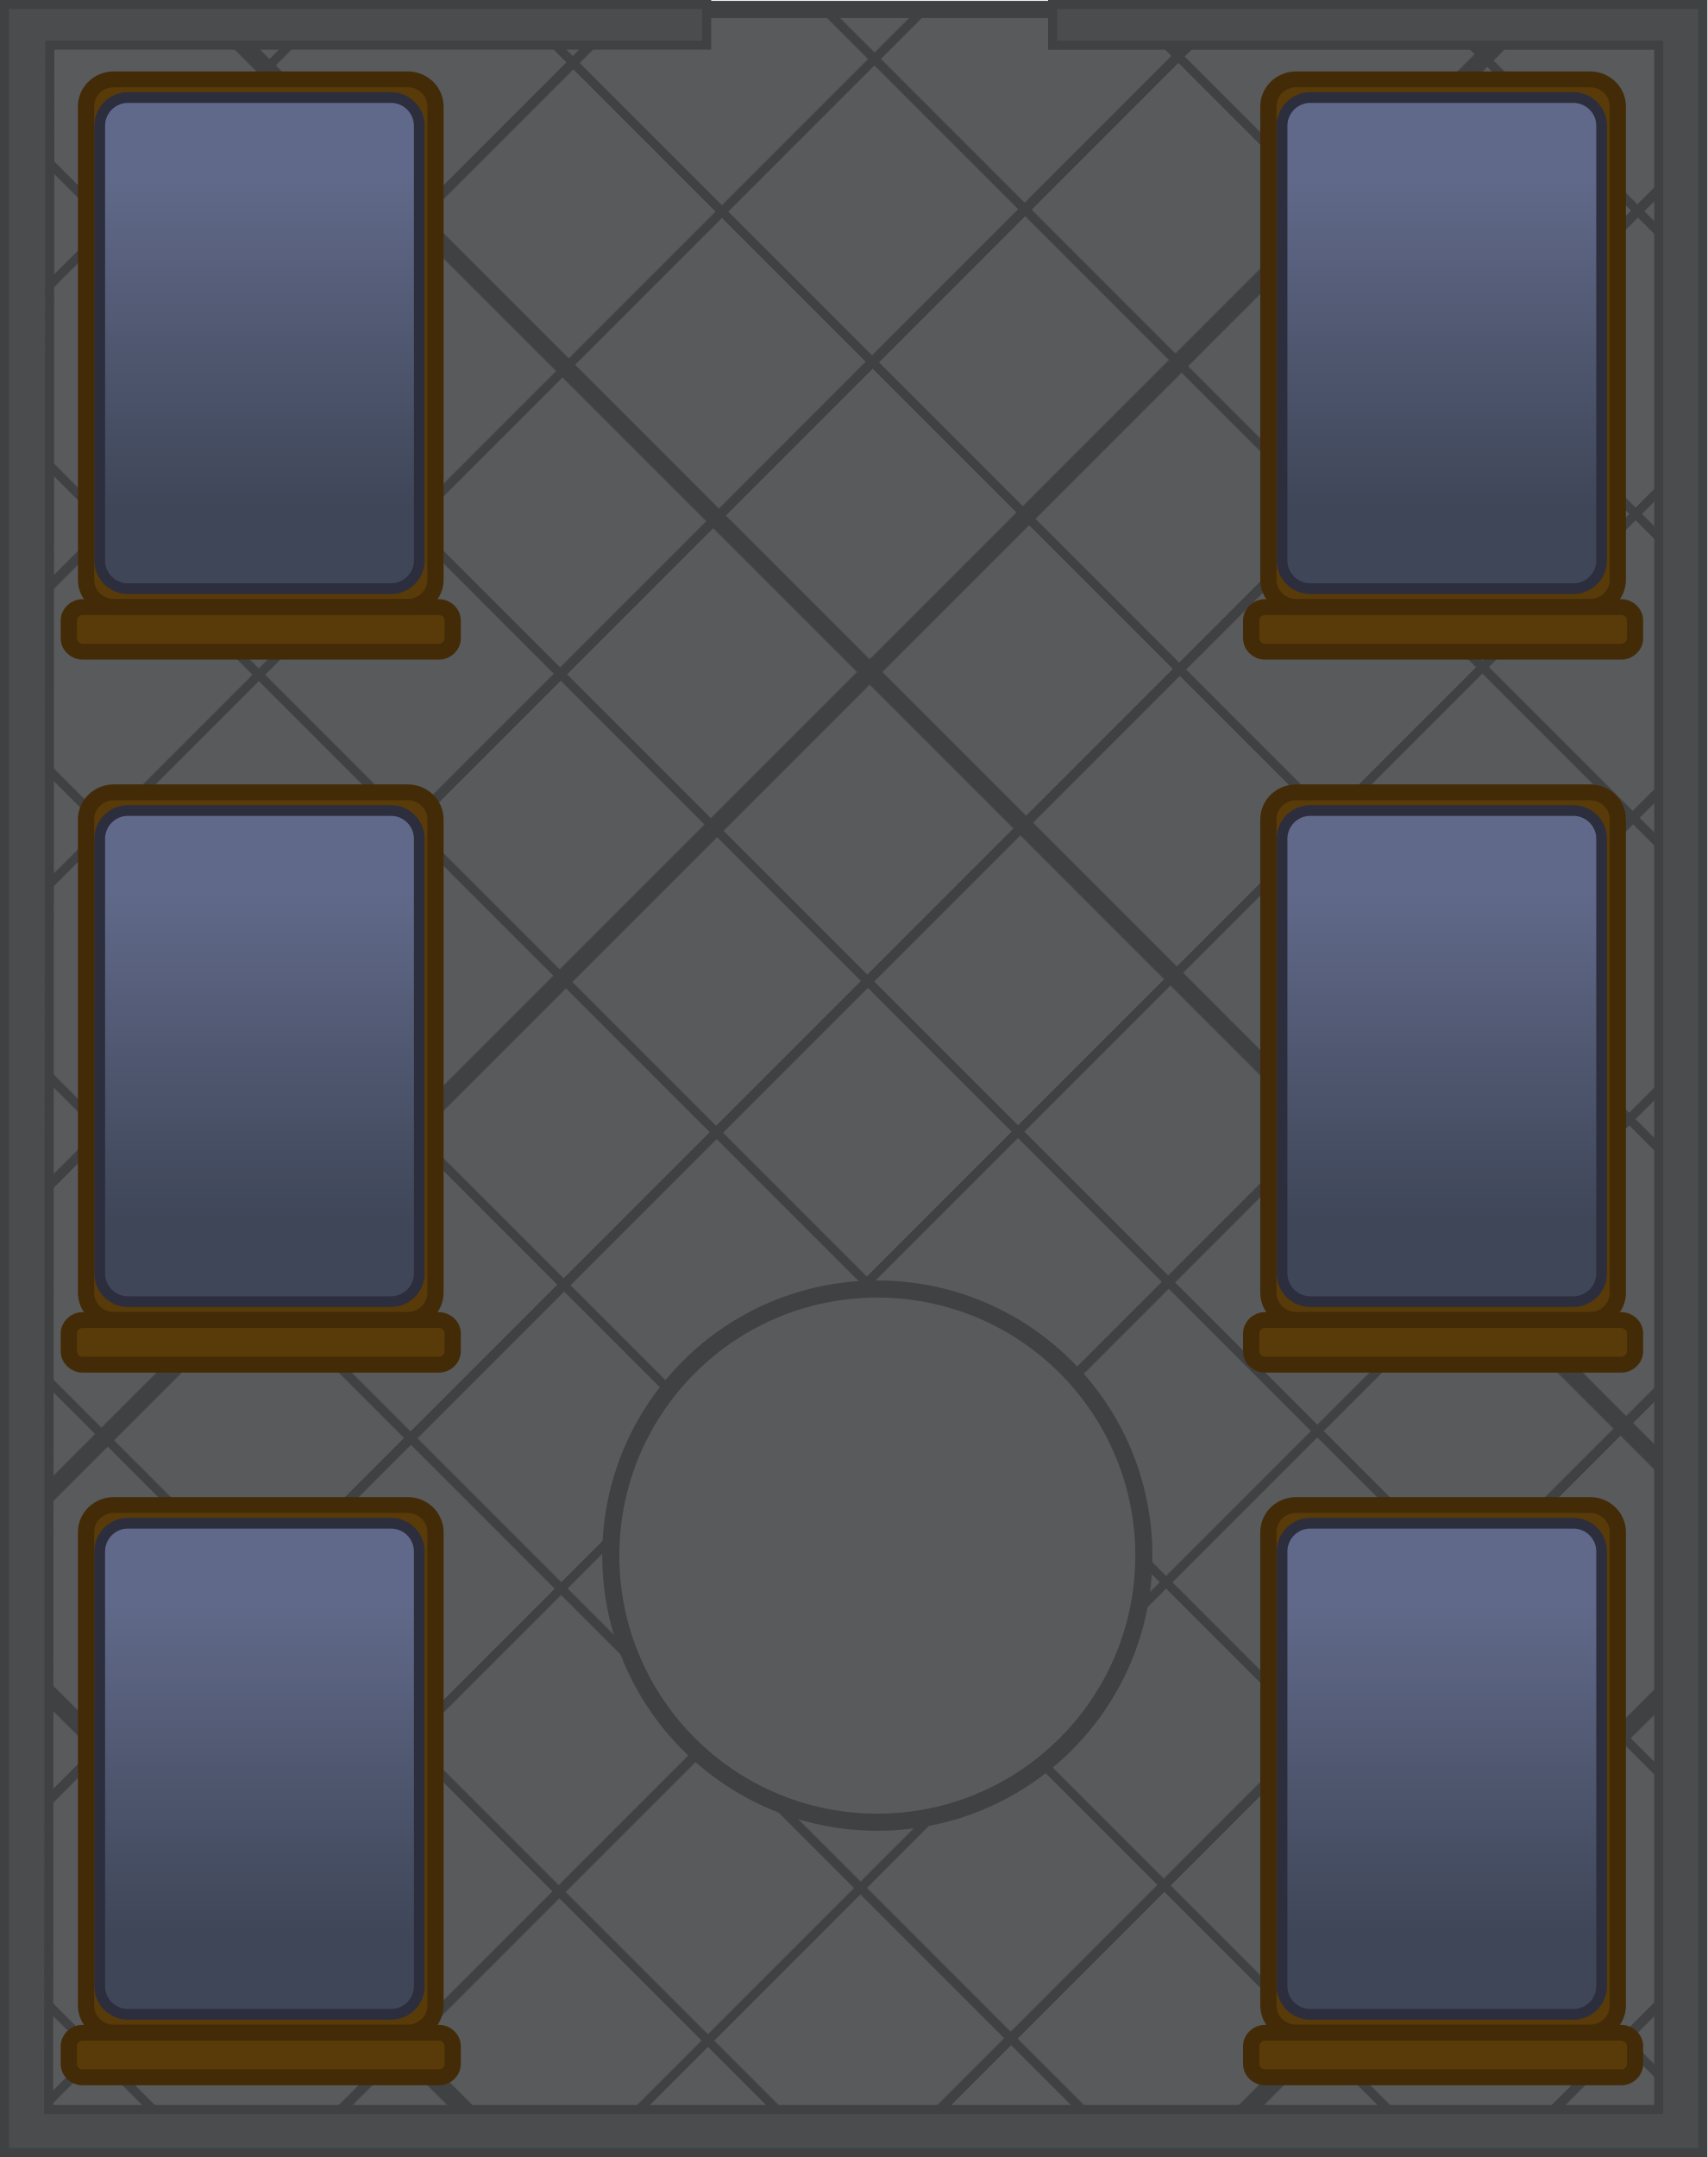
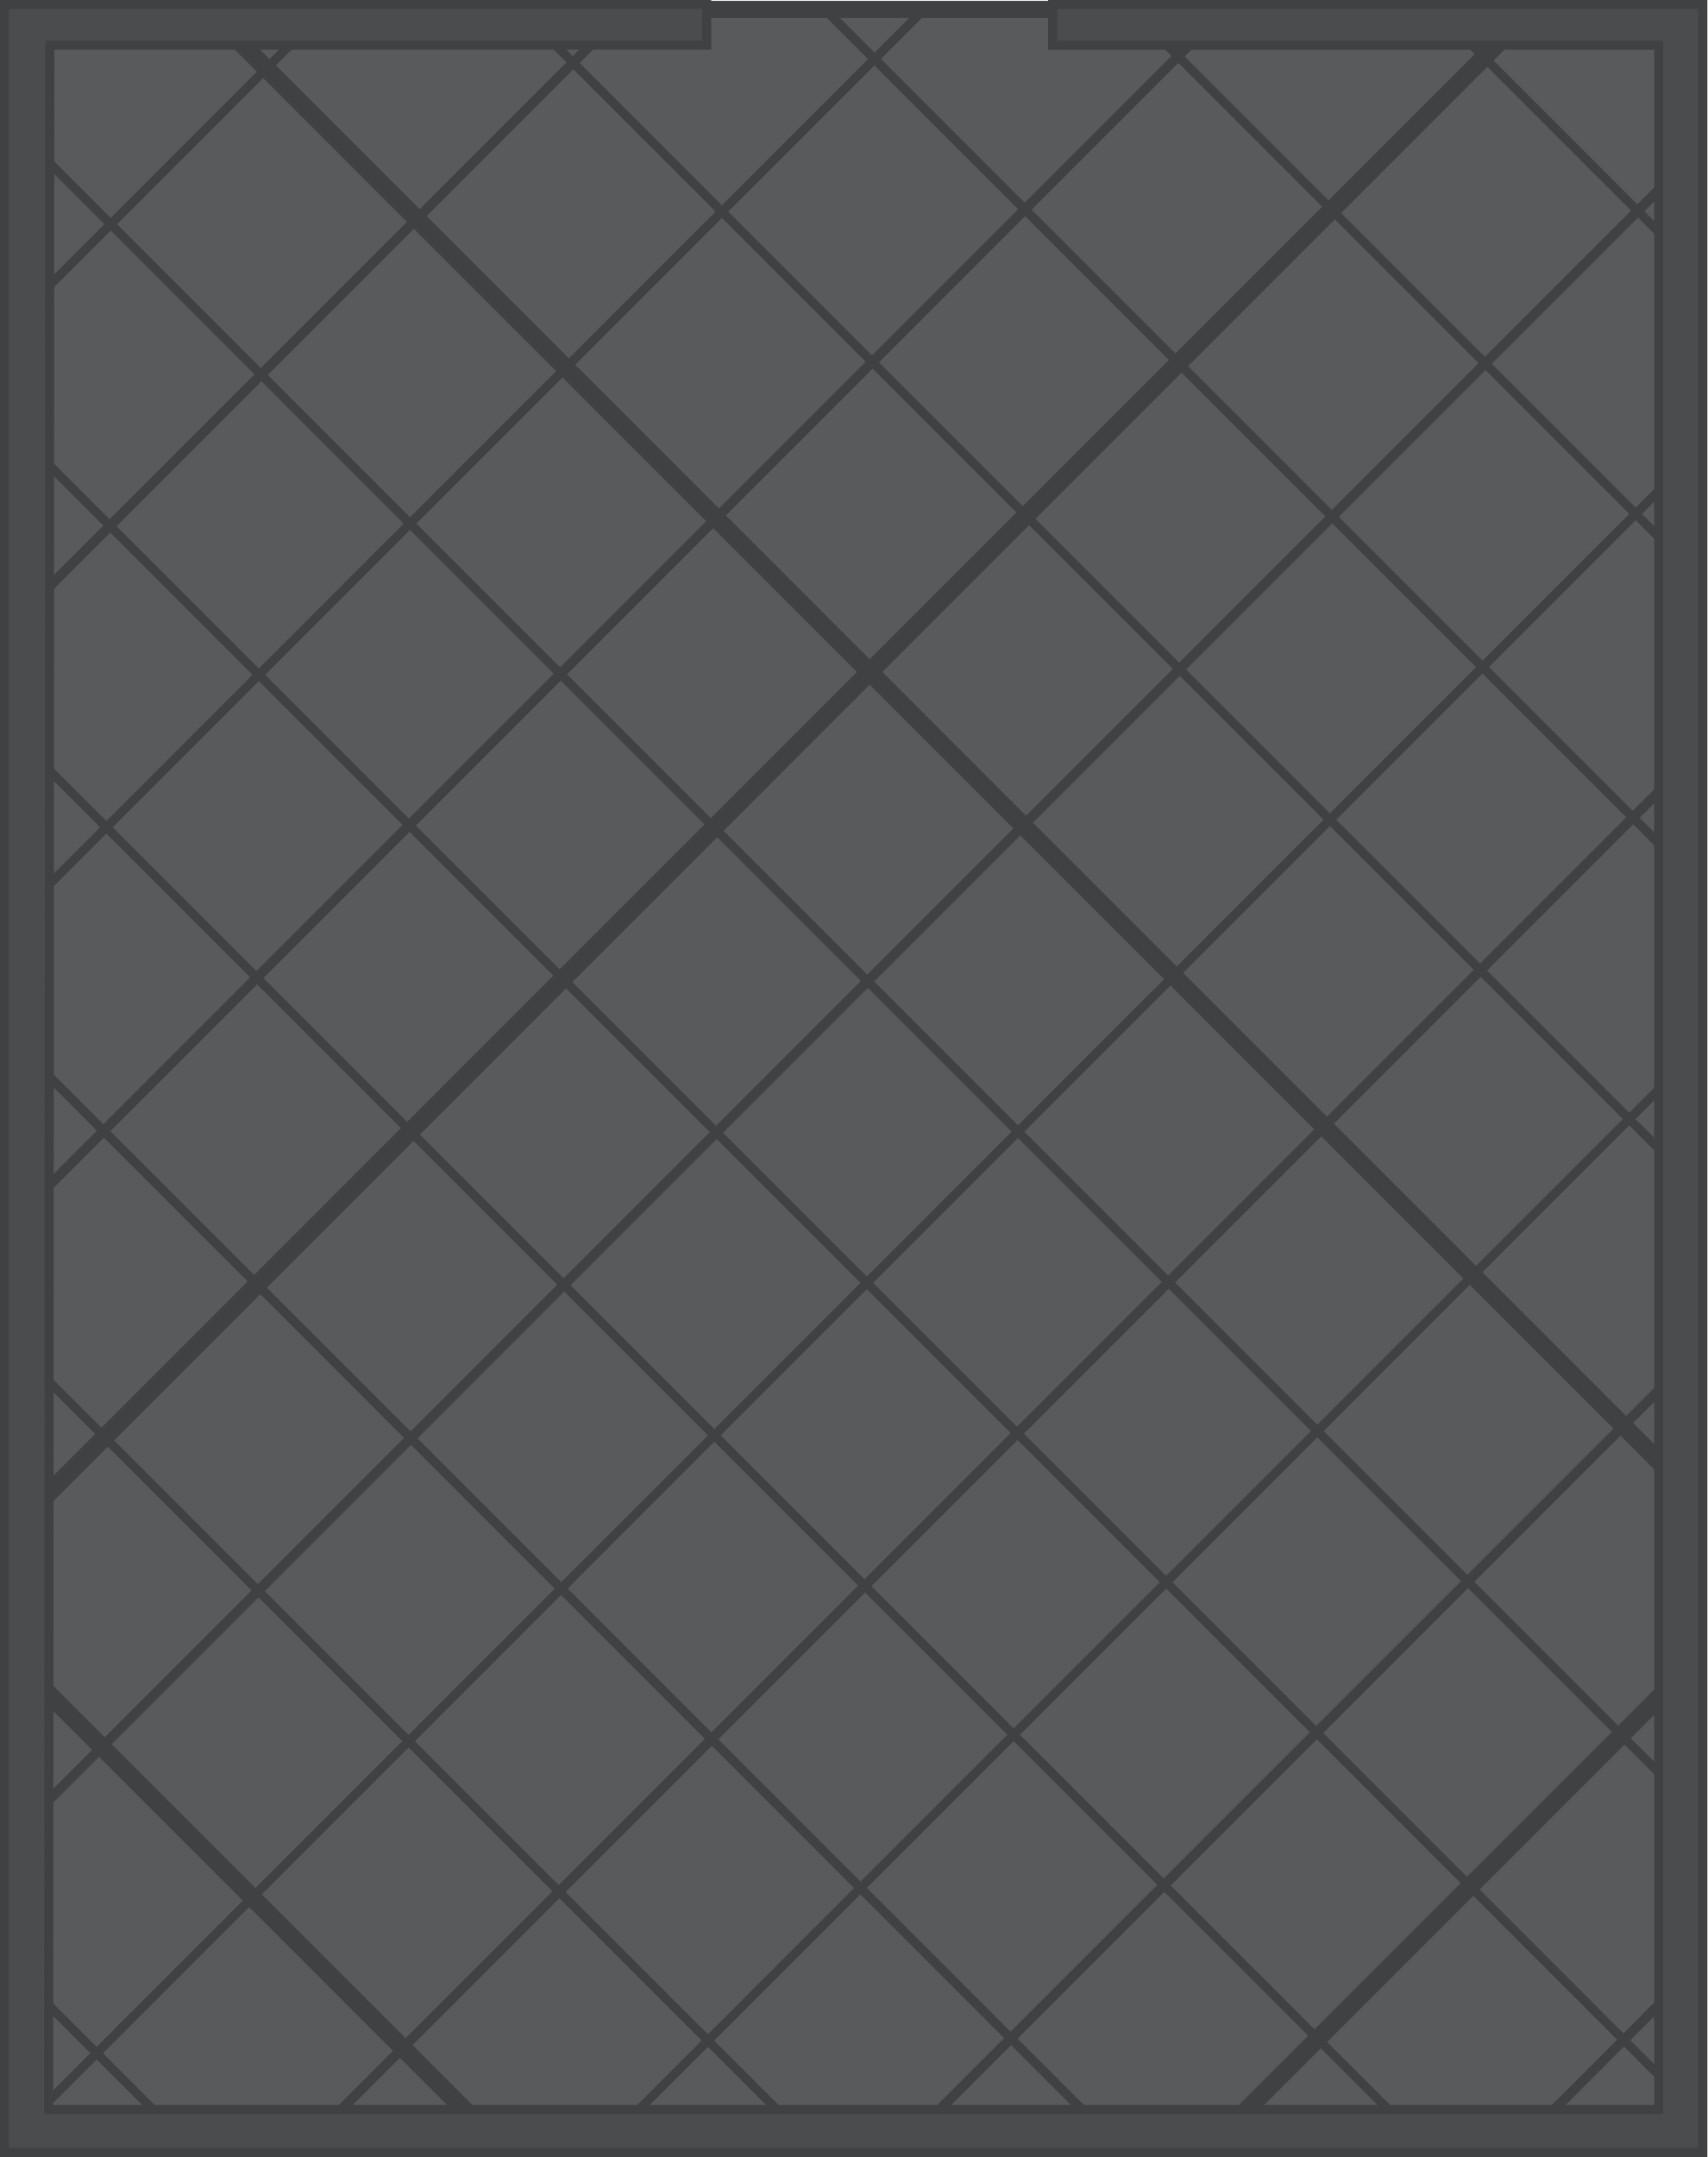
<svg xmlns="http://www.w3.org/2000/svg" xmlns:xlink="http://www.w3.org/1999/xlink" viewBox="0 0 755.412 954.199" width="755.412" height="954.199" version="1.1" id="svg14" xml:space="preserve">
  <defs id="defs14">
    <pattern xlink:href="#pattern7" preserveAspectRatio="xMidYMid" id="pattern8" patternTransform="rotate(45,353.7405,490.6383)" x="0" y="0" />
    <linearGradient id="a">
      <stop style="stop-color:#226a3f;stop-opacity:1" offset="0" id="stop1" />
      <stop style="stop-color:#2e8b4f;stop-opacity:1" offset="1" id="stop2" />
    </linearGradient>
    <linearGradient xlink:href="#a" id="b" gradientUnits="userSpaceOnUse" x1="39.004" y1="81.286" x2="122.153" y2="82.326" />
    <pattern patternUnits="userSpaceOnUse" width="143.622" height="143.622" patternTransform="translate(-1.278889e-6)" preserveAspectRatio="xMidYMid" id="pattern16">
      <rect style="fill:#585a5c;fill-opacity:1;stroke:#454648;stroke-width:7.559;stroke-dasharray:none;stroke-opacity:1" id="rect2" width="68.031" height="68.031" x="3.78" y="3.78" />
      <rect style="fill:#585a5c;fill-opacity:1;stroke:#454648;stroke-width:7.559;stroke-dasharray:none;stroke-opacity:1" id="rect14" width="68.031" height="68.031" x="71.811" y="3.78" />
      <rect style="fill:#585a5c;fill-opacity:1;stroke:#454648;stroke-width:7.559;stroke-dasharray:none;stroke-opacity:1" id="rect15" width="68.031" height="68.031" x="3.78" y="71.811" />
      <rect style="fill:#585a5c;fill-opacity:1;stroke:#454648;stroke-width:7.559;stroke-dasharray:none;stroke-opacity:1" id="rect16" width="68.031" height="68.031" x="71.811" y="71.811" />
    </pattern>
    <pattern patternUnits="userSpaceOnUse" width="113.386" height="113.386" patternTransform="translate(-3.0427451e-6)" preserveAspectRatio="xMidYMid" id="pattern24">
      <rect style="fill:#585a5c;fill-opacity:1;stroke:#404143;stroke-width:1.89;stroke-dasharray:none;stroke-opacity:1" id="rect19" width="54.803" height="54.803" x="0.945" y="0.945" />
      <rect style="fill:#585a5c;fill-opacity:1;stroke:#404143;stroke-width:1.89;stroke-dasharray:none;stroke-opacity:1" id="rect22" width="54.803" height="54.803" x="57.638" y="0.945" />
      <rect style="fill:#585a5c;fill-opacity:1;stroke:#404143;stroke-width:1.89;stroke-dasharray:none;stroke-opacity:1" id="rect23" width="54.803" height="54.803" x="0.945" y="57.638" />
      <rect style="fill:#585a5c;fill-opacity:1;stroke:#404143;stroke-width:1.89;stroke-dasharray:none;stroke-opacity:1" id="rect24" width="54.803" height="54.803" x="57.638" y="57.638" />
    </pattern>
    <radialGradient xlink:href="#a-9" id="b-0" cx="40.189" cy="30.219" fx="40.189" fy="30.219" r="23.652" gradientUnits="userSpaceOnUse" gradientTransform="matrix(0.451446,0,0,0.7742925,16.34447,19.53552)" />
    <linearGradient id="a-9">
      <stop style="stop-color:#5d6066;stop-opacity:1" offset="0" id="stop1-4" />
      <stop style="stop-color:#616670;stop-opacity:1" offset="1" id="stop2-8" />
    </linearGradient>
    <radialGradient xlink:href="#a-9" id="b-09" cx="40.189" cy="30.219" fx="40.189" fy="30.219" r="23.652" gradientUnits="userSpaceOnUse" gradientTransform="matrix(0.451446,0,0,0.7742925,16.34447,19.53552)" />
    <pattern patternUnits="userSpaceOnUse" width="567.73" height="576.495" patternTransform="translate(193.155,48.29668)" preserveAspectRatio="xMidYMid" id="pattern7" style="fill:#000000">
      <g id="g6" transform="translate(-218.4705,-48.29668)">
        <path id="rect51" style="fill:#585a5c;stroke:#404143;stroke-width:3.961" d="M 220.451,50.277 H 314.38 V 146.082 H 220.451 Z" />
        <path id="rect52" style="fill:#585a5c;stroke:#404143;stroke-width:3.961" d="m 314.772,50.277 h 93.929 v 95.805 h -93.929 z" />
        <path id="rect53" style="fill:#585a5c;stroke:#404143;stroke-width:3.961" d="M 220.451,145.682 H 314.38 V 241.487 H 220.451 Z" />
        <path id="rect54" style="fill:#585a5c;stroke:#404143;stroke-width:3.961" d="m 314.772,145.682 h 93.929 v 95.805 h -93.929 z" />
        <path id="rect55" style="fill:#585a5c;stroke:#404143;stroke-width:3.961" d="m 408.701,50.277 h 93.929 v 95.805 h -93.929 z" />
        <path id="rect56" style="fill:#585a5c;stroke:#404143;stroke-width:3.961" d="m 503.022,50.277 h 93.929 v 95.805 h -93.929 z" />
        <path id="rect57" style="fill:#585a5c;stroke:#404143;stroke-width:3.961" d="m 408.701,145.682 h 93.929 v 95.805 h -93.929 z" />
        <path id="rect58" style="fill:#585a5c;stroke:#404143;stroke-width:3.961" d="m 503.022,145.682 h 93.929 v 95.805 h -93.929 z" />
        <path id="rect59" style="fill:#585a5c;stroke:#404143;stroke-width:3.961" d="m 220.451,240.287 h 93.929 v 95.805 h -93.929 z" />
        <path id="rect60" style="fill:#585a5c;stroke:#404143;stroke-width:3.961" d="m 314.772,240.287 h 93.929 v 95.805 h -93.929 z" />
        <path id="rect61" style="fill:#585a5c;stroke:#404143;stroke-width:3.961" d="m 220.451,335.692 h 93.929 v 95.805 h -93.929 z" />
        <path id="rect62" style="fill:#585a5c;stroke:#404143;stroke-width:3.961" d="m 314.772,335.692 h 93.929 v 95.805 h -93.929 z" />
        <path id="rect63" style="fill:#585a5c;stroke:#404143;stroke-width:3.961" d="m 408.701,240.287 h 93.929 v 95.805 h -93.929 z" />
        <path id="rect64" style="fill:#585a5c;stroke:#404143;stroke-width:3.961" d="m 503.022,240.287 h 93.929 v 95.805 h -93.929 z" />
        <path id="rect65" style="fill:#585a5c;stroke:#404143;stroke-width:3.961" d="m 408.701,335.692 h 93.929 v 95.805 h -93.929 z" />
        <path id="rect66" style="fill:#585a5c;stroke:#404143;stroke-width:3.961" d="m 503.022,335.692 h 93.929 v 95.805 h -93.929 z" />
        <path id="rect99" style="fill:#585a5c;stroke:#404143;stroke-width:3.961" d="m 595.971,50.277 h 93.929 v 95.805 h -93.929 z" />
        <path id="rect100" style="fill:#585a5c;stroke:#404143;stroke-width:3.961" d="m 690.291,50.277 h 93.929 v 95.805 h -93.929 z" />
        <path id="rect101" style="fill:#585a5c;stroke:#404143;stroke-width:3.961" d="m 595.971,145.682 h 93.929 v 95.805 h -93.929 z" />
        <path id="rect102" style="fill:#585a5c;stroke:#404143;stroke-width:3.961" d="m 690.291,145.682 h 93.929 v 95.805 h -93.929 z" />
        <path id="rect107" style="fill:#585a5c;stroke:#404143;stroke-width:3.961" d="m 595.971,240.287 h 93.929 v 95.805 h -93.929 z" />
        <path id="rect108" style="fill:#585a5c;stroke:#404143;stroke-width:3.961" d="m 690.291,240.287 h 93.929 v 95.805 h -93.929 z" />
        <path id="rect109" style="fill:#585a5c;stroke:#404143;stroke-width:3.961" d="m 595.971,335.692 h 93.929 v 95.805 h -93.929 z" />
        <path id="rect110" style="fill:#585a5c;stroke:#404143;stroke-width:3.961" d="m 690.291,335.692 h 93.929 v 95.805 h -93.929 z" />
        <path id="rect115" style="fill:#585a5c;stroke:#404143;stroke-width:3.961" d="m 220.451,431.601 h 93.929 v 95.805 h -93.929 z" />
        <path id="rect116" style="fill:#585a5c;stroke:#404143;stroke-width:3.961" d="m 314.772,431.601 h 93.929 v 95.805 H 314.772 Z" />
        <path id="rect117" style="fill:#585a5c;stroke:#404143;stroke-width:3.961" d="m 220.451,527.006 h 93.929 v 95.805 h -93.929 z" />
        <path id="rect118" style="fill:#585a5c;stroke:#404143;stroke-width:3.961" d="m 314.772,527.006 h 93.929 v 95.805 H 314.772 Z" />
        <path id="rect119" style="fill:#585a5c;stroke:#404143;stroke-width:3.961" d="m 408.701,431.601 h 93.929 v 95.805 h -93.929 z" />
        <path id="rect120" style="fill:#585a5c;stroke:#404143;stroke-width:3.961" d="m 503.022,431.601 h 93.929 v 95.805 H 503.022 Z" />
        <path id="rect121" style="fill:#585a5c;stroke:#404143;stroke-width:3.961" d="m 408.701,527.006 h 93.929 v 95.805 h -93.929 z" />
        <path id="rect122" style="fill:#585a5c;stroke:#404143;stroke-width:3.961" d="m 503.022,527.006 h 93.929 v 95.805 H 503.022 Z" />
        <path id="rect131" style="fill:#585a5c;stroke:#404143;stroke-width:3.961" d="m 595.971,431.601 h 93.929 v 95.805 h -93.929 z" />
        <path id="rect132" style="fill:#585a5c;stroke:#404143;stroke-width:3.961" d="m 690.291,431.601 h 93.929 v 95.805 h -93.929 z" />
        <path id="rect133" style="fill:#585a5c;stroke:#404143;stroke-width:3.961" d="m 595.971,527.006 h 93.929 v 95.805 h -93.929 z" />
        <path id="rect134" style="fill:#585a5c;stroke:#404143;stroke-width:3.961" d="m 690.291,527.006 h 93.929 v 95.805 h -93.929 z" />
      </g>
    </pattern>
    <linearGradient id="a-2">
      <stop style="stop-color:#606989;stop-opacity:1" offset="0" id="stop1-70" />
      <stop style="stop-color:#3f4658;stop-opacity:1" offset=".999" id="stop2-9" />
    </linearGradient>
    <linearGradient xlink:href="#a-2" id="b-3" x1="15.474" y1="6.156" x2="15.474" y2="37.084" gradientUnits="userSpaceOnUse" gradientTransform="matrix(0,-0.9999906,0.9999906,0,3.81882,34.32796)" />
    <linearGradient id="a-94">
      <stop style="stop-color:#e2e3e7;stop-opacity:1" offset="0" id="stop1-8" />
      <stop style="stop-color:#dfe1e4;stop-opacity:1" offset="1" id="stop2-82" />
    </linearGradient>
    <linearGradient xlink:href="#a-94" id="b-4" x1="15.474" y1="8.029" x2="15.474" y2="38.977" gradientUnits="userSpaceOnUse" />
    <linearGradient xlink:href="#a-2" id="b-8" x1="15.474" y1="6.156" x2="15.474" y2="37.084" gradientUnits="userSpaceOnUse" gradientTransform="matrix(0.9999906,0,0,0.9999906,0.0010005,-4.164867e-5)" />
    <linearGradient id="swatch14">
      <stop style="stop-color:#aeaeae;stop-opacity:1;" offset="0" id="stop14" />
    </linearGradient>
    <radialGradient xlink:href="#a-1" id="b-55" cx="44.097" cy="34.428" fx="44.097" fy="34.428" r="23.652" gradientUnits="userSpaceOnUse" gradientTransform="matrix(0.5455411,0,0,0.5453228,-5.834399,-0.4583739)" />
    <linearGradient id="a-1">
      <stop style="stop-color:#ffffff;stop-opacity:1;" offset="0" id="stop1-7" />
      <stop style="stop-color:#b0b0b0;stop-opacity:1;" offset="1" id="stop2-1" />
    </linearGradient>
    <linearGradient id="linearGradient6">
      <stop style="stop-color:#a0700e;stop-opacity:1" offset="0" id="stop5" />
      <stop style="stop-color:#76500d;stop-opacity:1" offset="1" id="stop6" />
    </linearGradient>
    <radialGradient xlink:href="#a-1" id="b-82" cx="44.097" cy="34.428" fx="44.097" fy="34.428" r="23.652" gradientUnits="userSpaceOnUse" gradientTransform="matrix(0.5455411,0,0,0.5453228,-5.834399,-0.4583739)" />
    <radialGradient xlink:href="#a-1" id="b-8-1" cx="44.097" cy="34.428" fx="44.097" fy="34.428" r="23.652" gradientUnits="userSpaceOnUse" gradientTransform="matrix(0.5455411,0,0,0.5453228,-5.834399,-0.4583739)" />
    <radialGradient xlink:href="#a-1" id="b-5" cx="44.097" cy="34.428" fx="44.097" fy="34.428" r="23.652" gradientUnits="userSpaceOnUse" gradientTransform="matrix(0.5455411,0,0,0.5453228,-5.834399,-0.4583739)" />
    <radialGradient xlink:href="#linearGradient6" id="b-88" cx="44.097" cy="34.428" fx="44.097" fy="34.428" r="23.652" gradientUnits="userSpaceOnUse" gradientTransform="translate(3.74,4.231)" />
    <radialGradient xlink:href="#linearGradient6" id="b-52" cx="44.097" cy="34.428" fx="44.097" fy="34.428" r="23.652" gradientUnits="userSpaceOnUse" gradientTransform="translate(3.74,4.231)" />
-     <linearGradient xlink:href="#a-2" id="linearGradient7679" gradientUnits="userSpaceOnUse" gradientTransform="matrix(0,-0.9999906,0.9999906,0,-55.36228,34.04135)" x1="15.474" y1="6.156" x2="15.474" y2="37.084" />
-     <linearGradient xlink:href="#a-2" id="linearGradient7853" gradientUnits="userSpaceOnUse" gradientTransform="matrix(0,-0.9999906,0.9999906,0,-55.36228,34.04135)" x1="15.474" y1="6.156" x2="15.474" y2="37.084" />
-     <linearGradient xlink:href="#a-2" id="linearGradient8187" gradientUnits="userSpaceOnUse" gradientTransform="matrix(0,-0.9999906,0.9999906,0,-55.36228,34.04135)" x1="15.474" y1="6.156" x2="15.474" y2="37.084" />
-     <linearGradient xlink:href="#a-2" id="linearGradient8189" gradientUnits="userSpaceOnUse" gradientTransform="matrix(0,-0.9999906,0.9999906,0,-55.36228,34.04135)" x1="15.474" y1="6.156" x2="15.474" y2="37.084" />
-     <linearGradient xlink:href="#a-2" id="linearGradient8191" gradientUnits="userSpaceOnUse" gradientTransform="matrix(0,-0.9999906,0.9999906,0,3.81882,34.32796)" x1="15.474" y1="6.156" x2="15.474" y2="37.084" />
  </defs>
  <pattern id="wood-pattern-1" patternUnits="userSpaceOnUse" width="200" height="60">
    <g id="g11">
      <rect x="0" y="0" width="200" height="60" fill="#8b4320" id="rect1" />
      <path d="M 0 0 H 200" stroke="#53330d" stroke-width="1" stroke-linejoin="miter" stroke-linecap="butt" id="path1" />
      <path d="M 0 20 H 200" stroke="#53330d" stroke-width="1" stroke-linejoin="miter" stroke-linecap="butt" id="path2" />
      <path d="M 0 40 H 200" stroke="#53330d" stroke-width="1" stroke-linejoin="miter" stroke-linecap="butt" id="path3" />
      <path d="M 0 60 H 200" stroke="#53330d" stroke-width="1" stroke-linejoin="miter" stroke-linecap="butt" id="path4" />
      <path d="M 0 0 V 20" stroke="#53330d" stroke-width="1" stroke-linejoin="miter" stroke-linecap="butt" id="path5" />
      <path d="M 100 0 V 20" stroke="#53330d" stroke-width="1" stroke-linejoin="miter" stroke-linecap="butt" id="path6" />
      <path d="M 200 0 V 20" stroke="#53330d" stroke-width="1" stroke-linejoin="miter" stroke-linecap="butt" id="path7" />
      <path d="M 33.333 20 V 40" stroke="#53330d" stroke-width="1" stroke-linejoin="miter" stroke-linecap="butt" id="path8" />
      <path d="M 133.333 20 V 40" stroke="#53330d" stroke-width="1" stroke-linejoin="miter" stroke-linecap="butt" id="path9" />
      <path d="M 66.667 40 V 60" stroke="#53330d" stroke-width="1" stroke-linejoin="miter" stroke-linecap="butt" id="path10" />
      <path d="M 166.667 40 V 60" stroke="#53330d" stroke-width="1" stroke-linejoin="miter" stroke-linecap="butt" id="path11" />
    </g>
  </pattern>
  <g id="g12" transform="matrix(17.11591,0,0,17.11591,171.9745,466.3565)" style="fill:#585a5c;fill-opacity:1;stroke:#404143;stroke-width:0.221;stroke-dasharray:none;stroke-opacity:1">
    <g id="g5">
      <path id="rect7" style="fill:url(#pattern8);fill-opacity:1;stroke:#404143;stroke-width:7.559;stroke-dasharray:none;stroke-opacity:1" d="M 69.943,-399.5 H 814.729 V 545.255 H 69.943 Z" transform="matrix(0.05842516,0,0,0.05842516,-13.88926,-3.661321)" />
-       <circle style="fill:#585a5c;fill-opacity:1;stroke:#404143;stroke-width:0.442;stroke-dasharray:none;stroke-opacity:1" id="path29" cx="12.632" cy="12.959" r="6.89" />
    </g>
    <g id="g7">
      <path id="rect4" style="fill:#4a4c4d;fill-opacity:1;stroke:#404143;stroke-width:0.234;stroke-dasharray:none;stroke-opacity:1" d="M 33.971,-27.13 H 17.164 v 1.052 l 15.667,1.5e-5 V 27.275 H -8.79 l 0.03,-53.354 16.981,-1.6e-5 v -1.052 H -9.931 V 28.385 H 33.971 Z" />
    </g>
  </g>
  <path id="rect6572" style="display:none;opacity:1;stroke-width:7.435" d="m 312.687,392.178 h 153.071 v 189.069 h -153.071 z" />
-   <g id="g7659" transform="translate(-973.5692,713.4303)">
-     <g id="g3" transform="matrix(0,4.724444,-4.724444,0,1177.461,-51.1454)">
-       <g id="g14-7" transform="matrix(0.7986916,0,0,0.8186534,-39.42741,-12.9685)" style="fill:#ffffff;fill-opacity:1;stroke:#44474c;stroke-width:1.855;stroke-linecap:butt;stroke-linejoin:miter;stroke-miterlimit:1.4;stroke-dasharray:none;stroke-opacity:1">
-         <path style="baseline-shift:baseline;display:inline;overflow:visible;opacity:1;vector-effect:none;fill:#583b08;fill-opacity:1;stroke:#432b07;stroke-width:1.855;stroke-linecap:butt;stroke-linejoin:miter;stroke-miterlimit:5;stroke-dasharray:none;stroke-opacity:1;enable-background:accumulate;stop-color:#000000;stop-opacity:1" d="m 116.595,22.774 0,40.743 a 1.587,1.587 135 0 1 -1.587,1.587 h -2.056 a 1.587,1.587 45 0 1 -1.587,-1.587 v -40.743 a 1.587,1.587 135 0 1 1.587,-1.587 h 2.056 a 1.587,1.587 45 0 1 1.587,1.587 z" id="path38" transform="translate(0.7986057,-4.417736)" />
-         <path style="baseline-shift:baseline;display:inline;overflow:visible;opacity:1;vector-effect:none;fill:#583b08;fill-opacity:1;stroke:#432b07;stroke-width:1.855;stroke-linecap:butt;stroke-linejoin:miter;stroke-miterlimit:5;stroke-dasharray:none;stroke-opacity:1;enable-background:accumulate;stop-color:#000000;stop-opacity:1" d="m 118.649,28.304 v 33.625 a 3.175,3.175 135 0 1 -3.175,3.175 H 59.979 a 3.175,3.175 45 0 1 -3.175,-3.175 l 0,-33.625 a 3.175,3.175 135 0 1 3.175,-3.175 h 55.494 a 3.175,3.175 45 0 1 3.175,3.175 z" id="path6-5" transform="translate(-6.511719,-6.389201)" />
-       </g>
-       <path d="M 2.446,31.172 V 6.536 A 2.646,2.646 0 0 1 5.092,3.89 H 45.784 A 2.646,2.646 0 0 1 48.43,6.536 V 31.172 a 2.646,2.646 0 0 1 -2.646,2.646 H 5.092 A 2.646,2.646 0 0 1 2.446,31.172 Z" style="fill:url(#b-3);fill-opacity:1;stroke:#2c2d3d;stroke-width:1;stroke-dasharray:none;stroke-opacity:1" id="path2-6" />
-     </g>
-     <g id="g7669" transform="matrix(0,4.724444,-4.724444,0,1176.107,-86.83107)">
-       <g id="g7665" transform="matrix(0.7986916,0,0,0.8186534,-98.60851,-13.2551)" style="fill:#ffffff;fill-opacity:1;stroke:#44474c;stroke-width:1.855;stroke-linecap:butt;stroke-linejoin:miter;stroke-miterlimit:1.4;stroke-dasharray:none;stroke-opacity:1">
-         <path style="baseline-shift:baseline;display:inline;overflow:visible;opacity:1;vector-effect:none;fill:#583b08;fill-opacity:1;stroke:#432b07;stroke-width:1.855;stroke-linecap:butt;stroke-linejoin:miter;stroke-miterlimit:5;stroke-dasharray:none;stroke-opacity:1;enable-background:accumulate;stop-color:#000000;stop-opacity:1" d="m 116.595,22.774 0,40.743 a 1.587,1.587 135 0 1 -1.587,1.587 h -2.056 a 1.587,1.587 45 0 1 -1.587,-1.587 v -40.743 a 1.587,1.587 135 0 1 1.587,-1.587 h 2.056 a 1.587,1.587 45 0 1 1.587,1.587 z" id="path7661" transform="translate(0.7986057,-4.417736)" />
-         <path style="baseline-shift:baseline;display:inline;overflow:visible;opacity:1;vector-effect:none;fill:#583b08;fill-opacity:1;stroke:#432b07;stroke-width:1.855;stroke-linecap:butt;stroke-linejoin:miter;stroke-miterlimit:5;stroke-dasharray:none;stroke-opacity:1;enable-background:accumulate;stop-color:#000000;stop-opacity:1" d="m 118.649,28.304 v 33.625 a 3.175,3.175 135 0 1 -3.175,3.175 H 59.979 a 3.175,3.175 45 0 1 -3.175,-3.175 l 0,-33.625 a 3.175,3.175 135 0 1 3.175,-3.175 h 55.494 a 3.175,3.175 45 0 1 3.175,3.175 z" id="path7663" transform="translate(-6.511719,-6.389201)" />
-       </g>
-       <path d="M -56.735,30.885 V 6.25 a 2.646,2.646 0 0 1 2.646,-2.646 h 40.693 a 2.646,2.646 0 0 1 2.646,2.646 V 30.885 a 2.646,2.646 0 0 1 -2.646,2.646 h -40.693 a 2.646,2.646 0 0 1 -2.646,-2.646 z" style="fill:url(#linearGradient7679);fill-opacity:1;stroke:#2c2d3d;stroke-width:1;stroke-dasharray:none;stroke-opacity:1" id="path7667" />
-     </g>
-     <g id="g7843" transform="matrix(0,4.724444,-4.724444,0,1176.107,-402.2315)">
-       <g id="g7839" transform="matrix(0.7986916,0,0,0.8186534,-98.60851,-13.2551)" style="fill:#ffffff;fill-opacity:1;stroke:#44474c;stroke-width:1.855;stroke-linecap:butt;stroke-linejoin:miter;stroke-miterlimit:1.4;stroke-dasharray:none;stroke-opacity:1">
-         <path style="baseline-shift:baseline;display:inline;overflow:visible;opacity:1;vector-effect:none;fill:#583b08;fill-opacity:1;stroke:#432b07;stroke-width:1.855;stroke-linecap:butt;stroke-linejoin:miter;stroke-miterlimit:5;stroke-dasharray:none;stroke-opacity:1;enable-background:accumulate;stop-color:#000000;stop-opacity:1" d="m 116.595,22.774 0,40.743 a 1.587,1.587 135 0 1 -1.587,1.587 h -2.056 a 1.587,1.587 45 0 1 -1.587,-1.587 v -40.743 a 1.587,1.587 135 0 1 1.587,-1.587 h 2.056 a 1.587,1.587 45 0 1 1.587,1.587 z" id="path7835" transform="translate(0.7986057,-4.417736)" />
-         <path style="baseline-shift:baseline;display:inline;overflow:visible;opacity:1;vector-effect:none;fill:#583b08;fill-opacity:1;stroke:#432b07;stroke-width:1.855;stroke-linecap:butt;stroke-linejoin:miter;stroke-miterlimit:5;stroke-dasharray:none;stroke-opacity:1;enable-background:accumulate;stop-color:#000000;stop-opacity:1" d="m 118.649,28.304 v 33.625 a 3.175,3.175 135 0 1 -3.175,3.175 H 59.979 a 3.175,3.175 45 0 1 -3.175,-3.175 l 0,-33.625 a 3.175,3.175 135 0 1 3.175,-3.175 h 55.494 a 3.175,3.175 45 0 1 3.175,3.175 z" id="path7837" transform="translate(-6.511719,-6.389201)" />
-       </g>
-       <path d="M -56.735,30.885 V 6.25 a 2.646,2.646 0 0 1 2.646,-2.646 h 40.693 a 2.646,2.646 0 0 1 2.646,2.646 V 30.885 a 2.646,2.646 0 0 1 -2.646,2.646 h -40.693 a 2.646,2.646 0 0 1 -2.646,-2.646 z" style="fill:url(#linearGradient7853);fill-opacity:1;stroke:#2c2d3d;stroke-width:1;stroke-dasharray:none;stroke-opacity:1" id="path7841" />
-     </g>
-     <g id="g8141" transform="matrix(0,4.724444,-4.724444,0,1700.604,-51.1454)">
-       <g id="g8137" transform="matrix(0.7986916,0,0,0.8186534,-39.42741,-12.9685)" style="fill:#ffffff;fill-opacity:1;stroke:#44474c;stroke-width:1.855;stroke-linecap:butt;stroke-linejoin:miter;stroke-miterlimit:1.4;stroke-dasharray:none;stroke-opacity:1">
-         <path style="baseline-shift:baseline;display:inline;overflow:visible;opacity:1;vector-effect:none;fill:#583b08;fill-opacity:1;stroke:#432b07;stroke-width:1.855;stroke-linecap:butt;stroke-linejoin:miter;stroke-miterlimit:5;stroke-dasharray:none;stroke-opacity:1;enable-background:accumulate;stop-color:#000000;stop-opacity:1" d="m 116.595,22.774 0,40.743 a 1.587,1.587 135 0 1 -1.587,1.587 h -2.056 a 1.587,1.587 45 0 1 -1.587,-1.587 v -40.743 a 1.587,1.587 135 0 1 1.587,-1.587 h 2.056 a 1.587,1.587 45 0 1 1.587,1.587 z" id="path8133" transform="translate(0.7986057,-4.417736)" />
-         <path style="baseline-shift:baseline;display:inline;overflow:visible;opacity:1;vector-effect:none;fill:#583b08;fill-opacity:1;stroke:#432b07;stroke-width:1.855;stroke-linecap:butt;stroke-linejoin:miter;stroke-miterlimit:5;stroke-dasharray:none;stroke-opacity:1;enable-background:accumulate;stop-color:#000000;stop-opacity:1" d="m 118.649,28.304 v 33.625 a 3.175,3.175 135 0 1 -3.175,3.175 H 59.979 a 3.175,3.175 45 0 1 -3.175,-3.175 l 0,-33.625 a 3.175,3.175 135 0 1 3.175,-3.175 h 55.494 a 3.175,3.175 45 0 1 3.175,3.175 z" id="path8135" transform="translate(-6.511719,-6.389201)" />
-       </g>
-       <path d="M 2.446,31.172 V 6.536 A 2.646,2.646 0 0 1 5.092,3.89 H 45.784 A 2.646,2.646 0 0 1 48.43,6.536 V 31.172 a 2.646,2.646 0 0 1 -2.646,2.646 H 5.092 A 2.646,2.646 0 0 1 2.446,31.172 Z" style="fill:url(#linearGradient8191);fill-opacity:1;stroke:#2c2d3d;stroke-width:1;stroke-dasharray:none;stroke-opacity:1" id="path8139" />
-     </g>
-     <g id="g8151" transform="matrix(0,4.724444,-4.724444,0,1699.249,-86.83107)">
-       <g id="g8147" transform="matrix(0.7986916,0,0,0.8186534,-98.60851,-13.2551)" style="fill:#ffffff;fill-opacity:1;stroke:#44474c;stroke-width:1.855;stroke-linecap:butt;stroke-linejoin:miter;stroke-miterlimit:1.4;stroke-dasharray:none;stroke-opacity:1">
-         <path style="baseline-shift:baseline;display:inline;overflow:visible;opacity:1;vector-effect:none;fill:#583b08;fill-opacity:1;stroke:#432b07;stroke-width:1.855;stroke-linecap:butt;stroke-linejoin:miter;stroke-miterlimit:5;stroke-dasharray:none;stroke-opacity:1;enable-background:accumulate;stop-color:#000000;stop-opacity:1" d="m 116.595,22.774 0,40.743 a 1.587,1.587 135 0 1 -1.587,1.587 h -2.056 a 1.587,1.587 45 0 1 -1.587,-1.587 v -40.743 a 1.587,1.587 135 0 1 1.587,-1.587 h 2.056 a 1.587,1.587 45 0 1 1.587,1.587 z" id="path8143" transform="translate(0.7986057,-4.417736)" />
-         <path style="baseline-shift:baseline;display:inline;overflow:visible;opacity:1;vector-effect:none;fill:#583b08;fill-opacity:1;stroke:#432b07;stroke-width:1.855;stroke-linecap:butt;stroke-linejoin:miter;stroke-miterlimit:5;stroke-dasharray:none;stroke-opacity:1;enable-background:accumulate;stop-color:#000000;stop-opacity:1" d="m 118.649,28.304 v 33.625 a 3.175,3.175 135 0 1 -3.175,3.175 H 59.979 a 3.175,3.175 45 0 1 -3.175,-3.175 l 0,-33.625 a 3.175,3.175 135 0 1 3.175,-3.175 h 55.494 a 3.175,3.175 45 0 1 3.175,3.175 z" id="path8145" transform="translate(-6.511719,-6.389201)" />
-       </g>
-       <path d="M -56.735,30.885 V 6.25 a 2.646,2.646 0 0 1 2.646,-2.646 h 40.693 a 2.646,2.646 0 0 1 2.646,2.646 V 30.885 a 2.646,2.646 0 0 1 -2.646,2.646 h -40.693 a 2.646,2.646 0 0 1 -2.646,-2.646 z" style="fill:url(#linearGradient8189);fill-opacity:1;stroke:#2c2d3d;stroke-width:1;stroke-dasharray:none;stroke-opacity:1" id="path8149" />
-     </g>
-     <g id="g8161" transform="matrix(0,4.724444,-4.724444,0,1699.249,-402.2315)">
-       <g id="g8157" transform="matrix(0.7986916,0,0,0.8186534,-98.60851,-13.2551)" style="fill:#ffffff;fill-opacity:1;stroke:#44474c;stroke-width:1.855;stroke-linecap:butt;stroke-linejoin:miter;stroke-miterlimit:1.4;stroke-dasharray:none;stroke-opacity:1">
-         <path style="baseline-shift:baseline;display:inline;overflow:visible;opacity:1;vector-effect:none;fill:#583b08;fill-opacity:1;stroke:#432b07;stroke-width:1.855;stroke-linecap:butt;stroke-linejoin:miter;stroke-miterlimit:5;stroke-dasharray:none;stroke-opacity:1;enable-background:accumulate;stop-color:#000000;stop-opacity:1" d="m 116.595,22.774 0,40.743 a 1.587,1.587 135 0 1 -1.587,1.587 h -2.056 a 1.587,1.587 45 0 1 -1.587,-1.587 v -40.743 a 1.587,1.587 135 0 1 1.587,-1.587 h 2.056 a 1.587,1.587 45 0 1 1.587,1.587 z" id="path8153" transform="translate(0.7986057,-4.417736)" />
-         <path style="baseline-shift:baseline;display:inline;overflow:visible;opacity:1;vector-effect:none;fill:#583b08;fill-opacity:1;stroke:#432b07;stroke-width:1.855;stroke-linecap:butt;stroke-linejoin:miter;stroke-miterlimit:5;stroke-dasharray:none;stroke-opacity:1;enable-background:accumulate;stop-color:#000000;stop-opacity:1" d="m 118.649,28.304 v 33.625 a 3.175,3.175 135 0 1 -3.175,3.175 H 59.979 a 3.175,3.175 45 0 1 -3.175,-3.175 l 0,-33.625 a 3.175,3.175 135 0 1 3.175,-3.175 h 55.494 a 3.175,3.175 45 0 1 3.175,3.175 z" id="path8155" transform="translate(-6.511719,-6.389201)" />
-       </g>
-       <path d="M -56.735,30.885 V 6.25 a 2.646,2.646 0 0 1 2.646,-2.646 h 40.693 a 2.646,2.646 0 0 1 2.646,2.646 V 30.885 a 2.646,2.646 0 0 1 -2.646,2.646 h -40.693 a 2.646,2.646 0 0 1 -2.646,-2.646 z" style="fill:url(#linearGradient8187);fill-opacity:1;stroke:#2c2d3d;stroke-width:1;stroke-dasharray:none;stroke-opacity:1" id="path8159" />
-     </g>
-   </g>
</svg>
